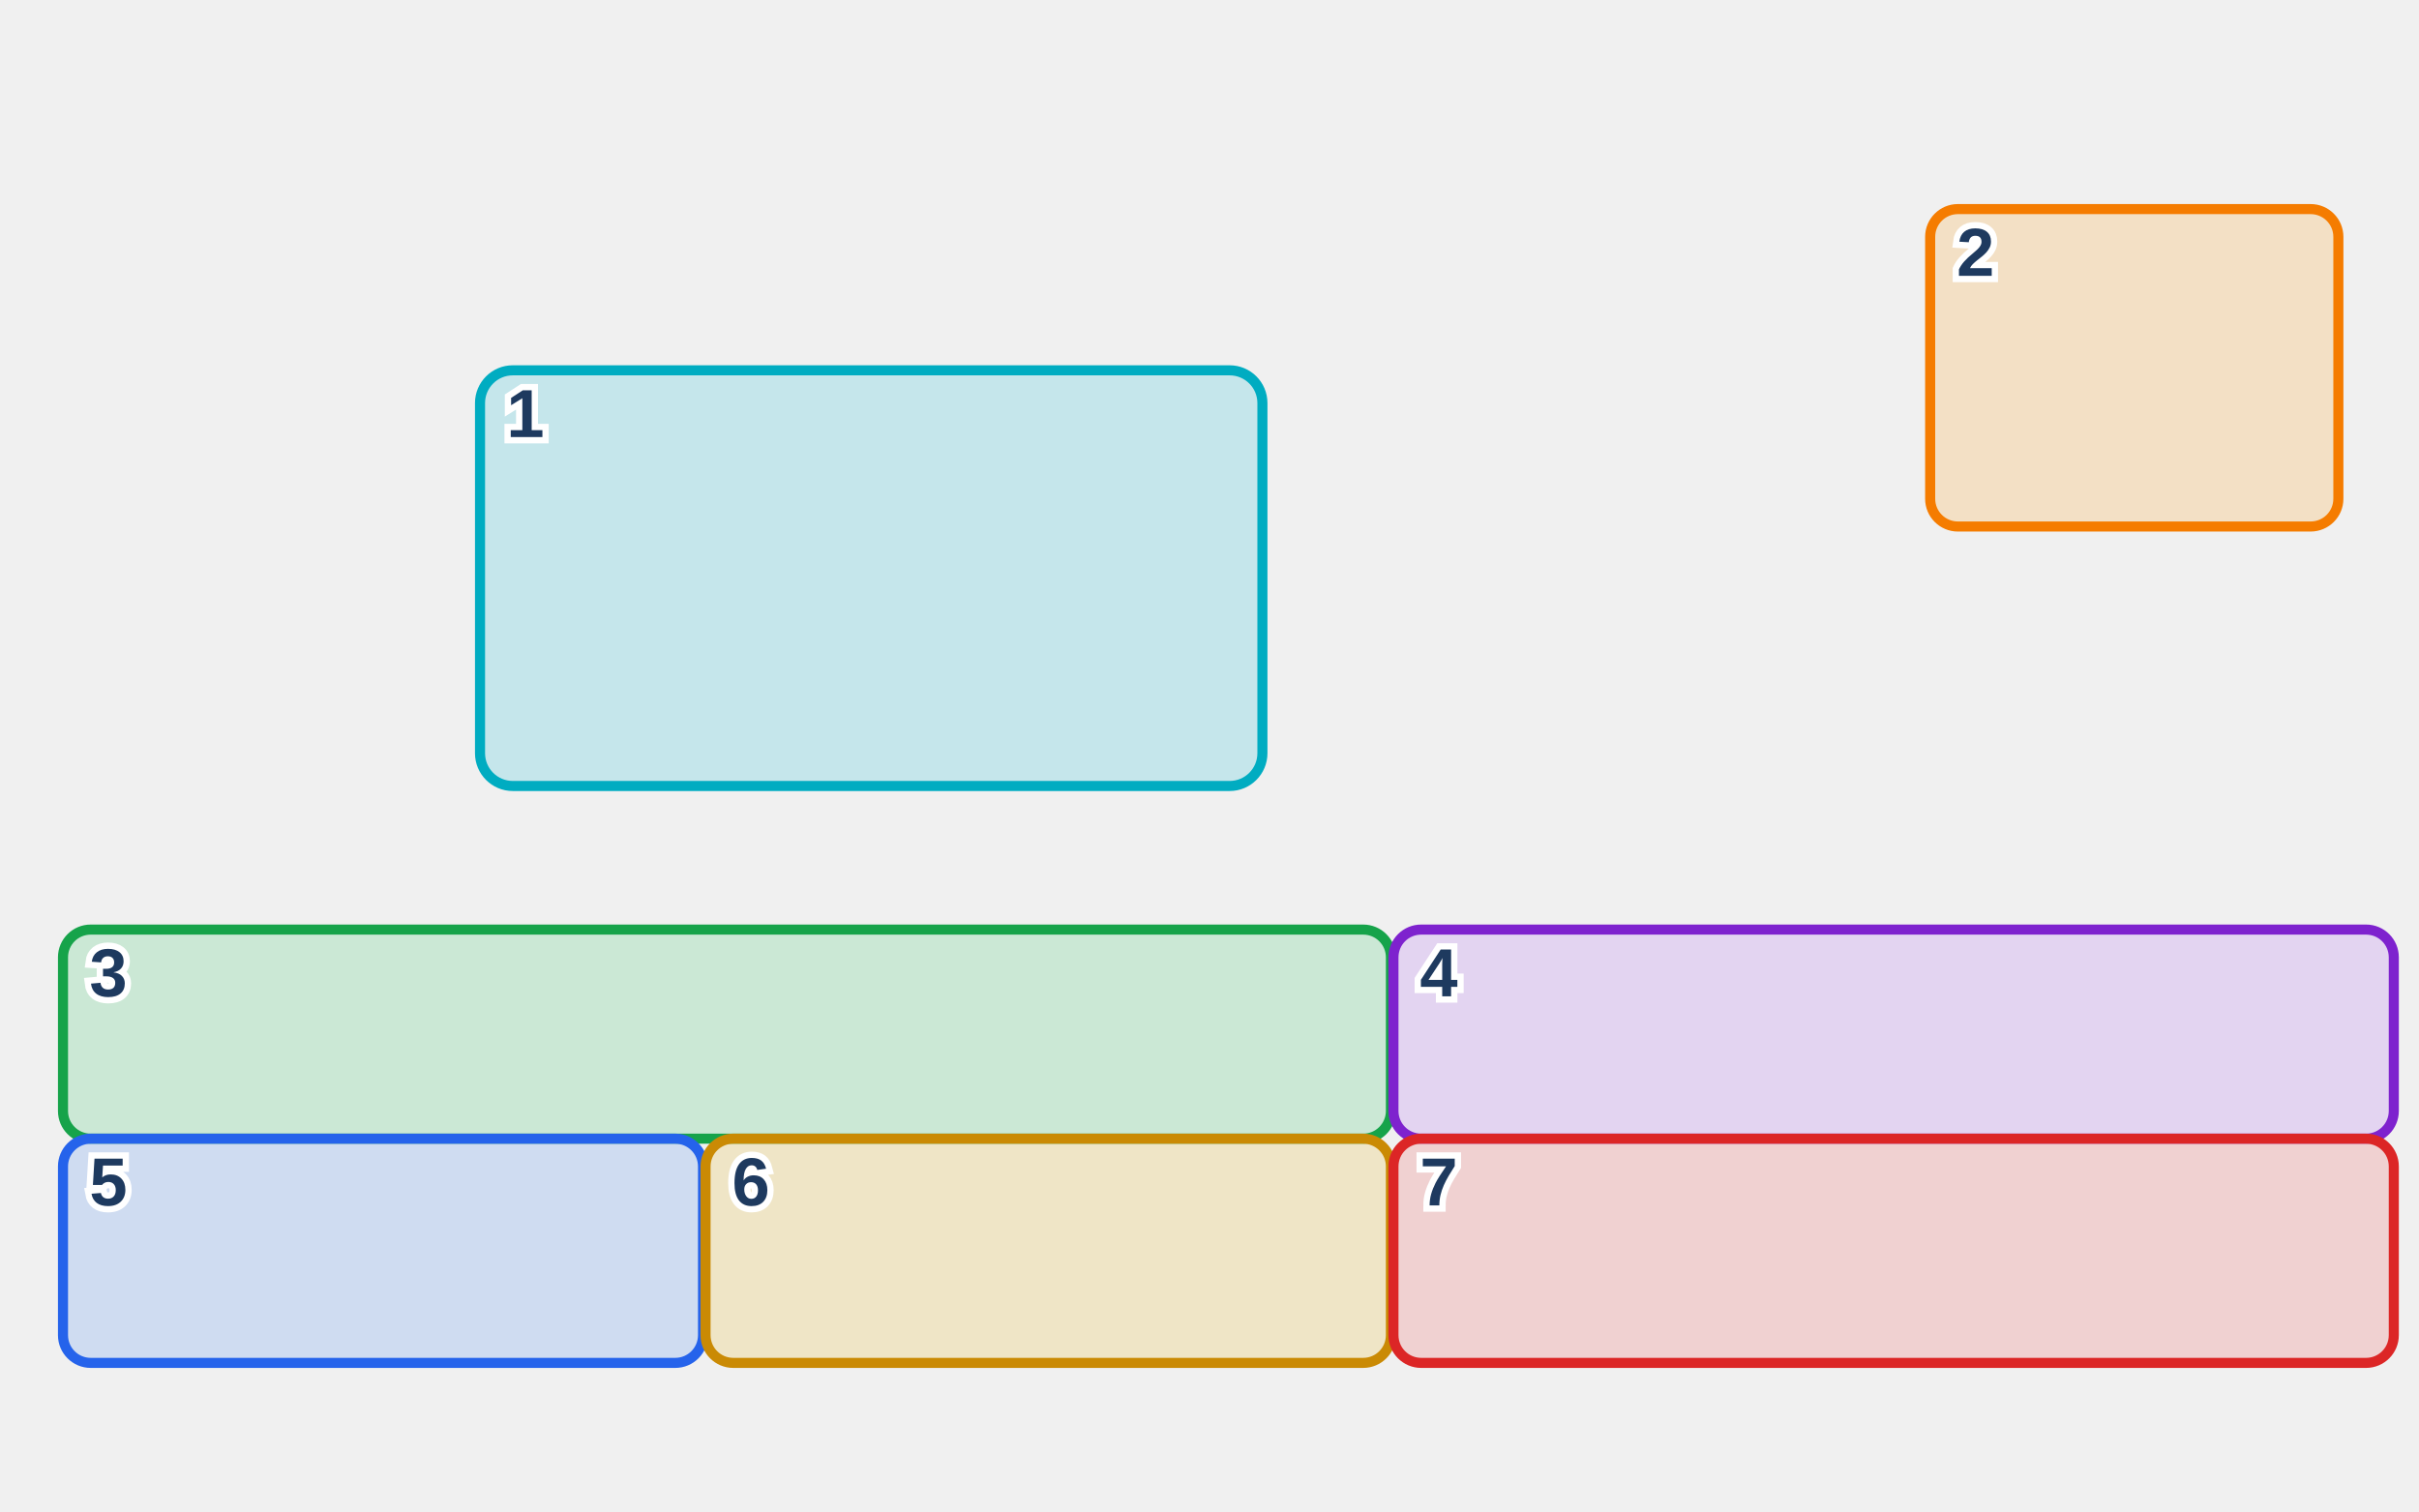
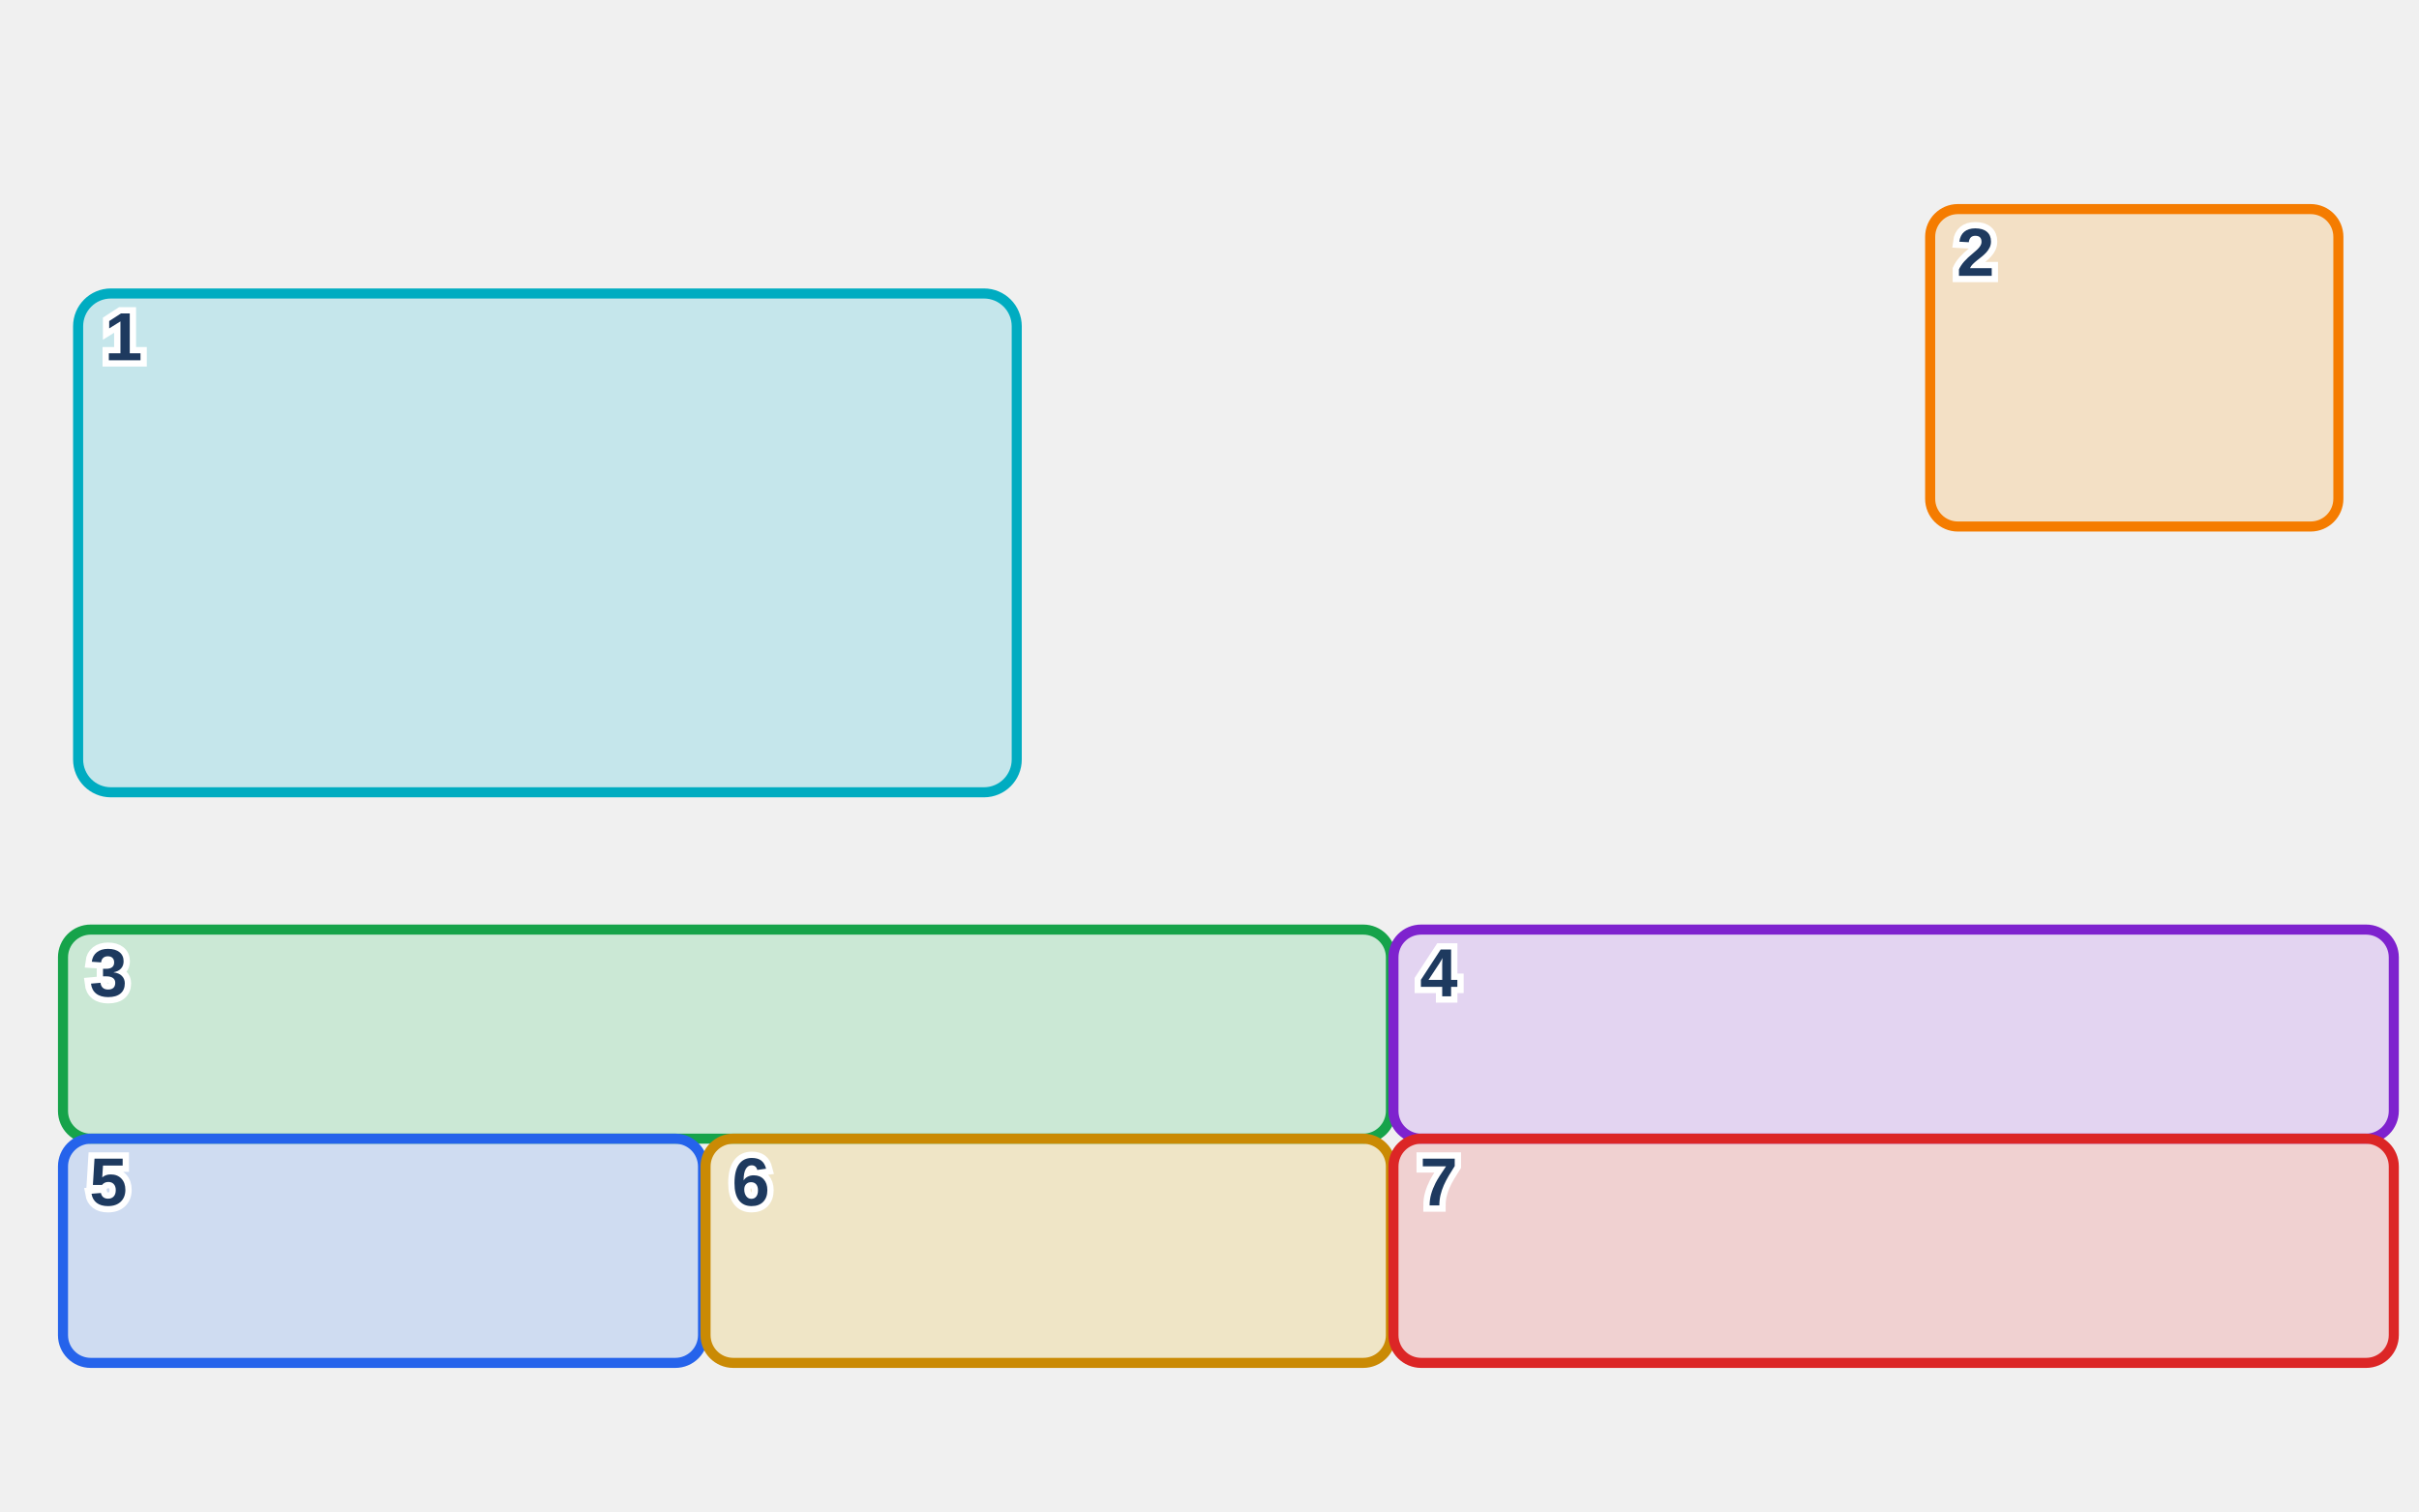
<svg xmlns="http://www.w3.org/2000/svg" width="1920" height="1200" viewBox="0 0 1920 1200">
  <g fill-opacity="0.18" stroke-width="8">
-     <rect x="381" y="294" width="621" height="330" rx="26" fill="#00bcd4" stroke="#00acc1" />
+     <rect x="62" y="233" width="745" height="396" rx="26" fill="#00bcd4" stroke="#00acc1" />
    <rect x="1532" y="166" width="324" height="252" rx="22" fill="#ff9800" stroke="#f57c00" />
    <rect x="50" y="738" width="1054" height="166" rx="22" fill="#22c55e" stroke="#16a34a" />
    <rect x="1106" y="738" width="794" height="166" rx="22" fill="#a855f7" stroke="#7e22ce" />
    <rect x="50" y="904" width="508" height="178" rx="22" fill="#3b82f6" stroke="#2563eb" />
    <rect x="560" y="904" width="544" height="178" rx="22" fill="#eab308" stroke="#ca8a04" />
    <rect x="1106" y="904" width="794" height="178" rx="22" fill="#ef4444" stroke="#dc2626" />
  </g>
  <g font-family="Arial, Meiryo, sans-serif" font-size="54" font-weight="700" text-anchor="middle" fill="#1e3a5f" stroke="#ffffff" stroke-width="10" paint-order="stroke">
-     <text x="417" y="347">1</text>
+     <text x="98" y="286">1</text>
    <text x="1568" y="219">2</text>
    <text x="86" y="791">3</text>
    <text x="1142" y="791">4</text>
    <text x="86" y="957">5</text>
    <text x="596" y="957">6</text>
    <text x="1142" y="957">7</text>
  </g>
</svg>
